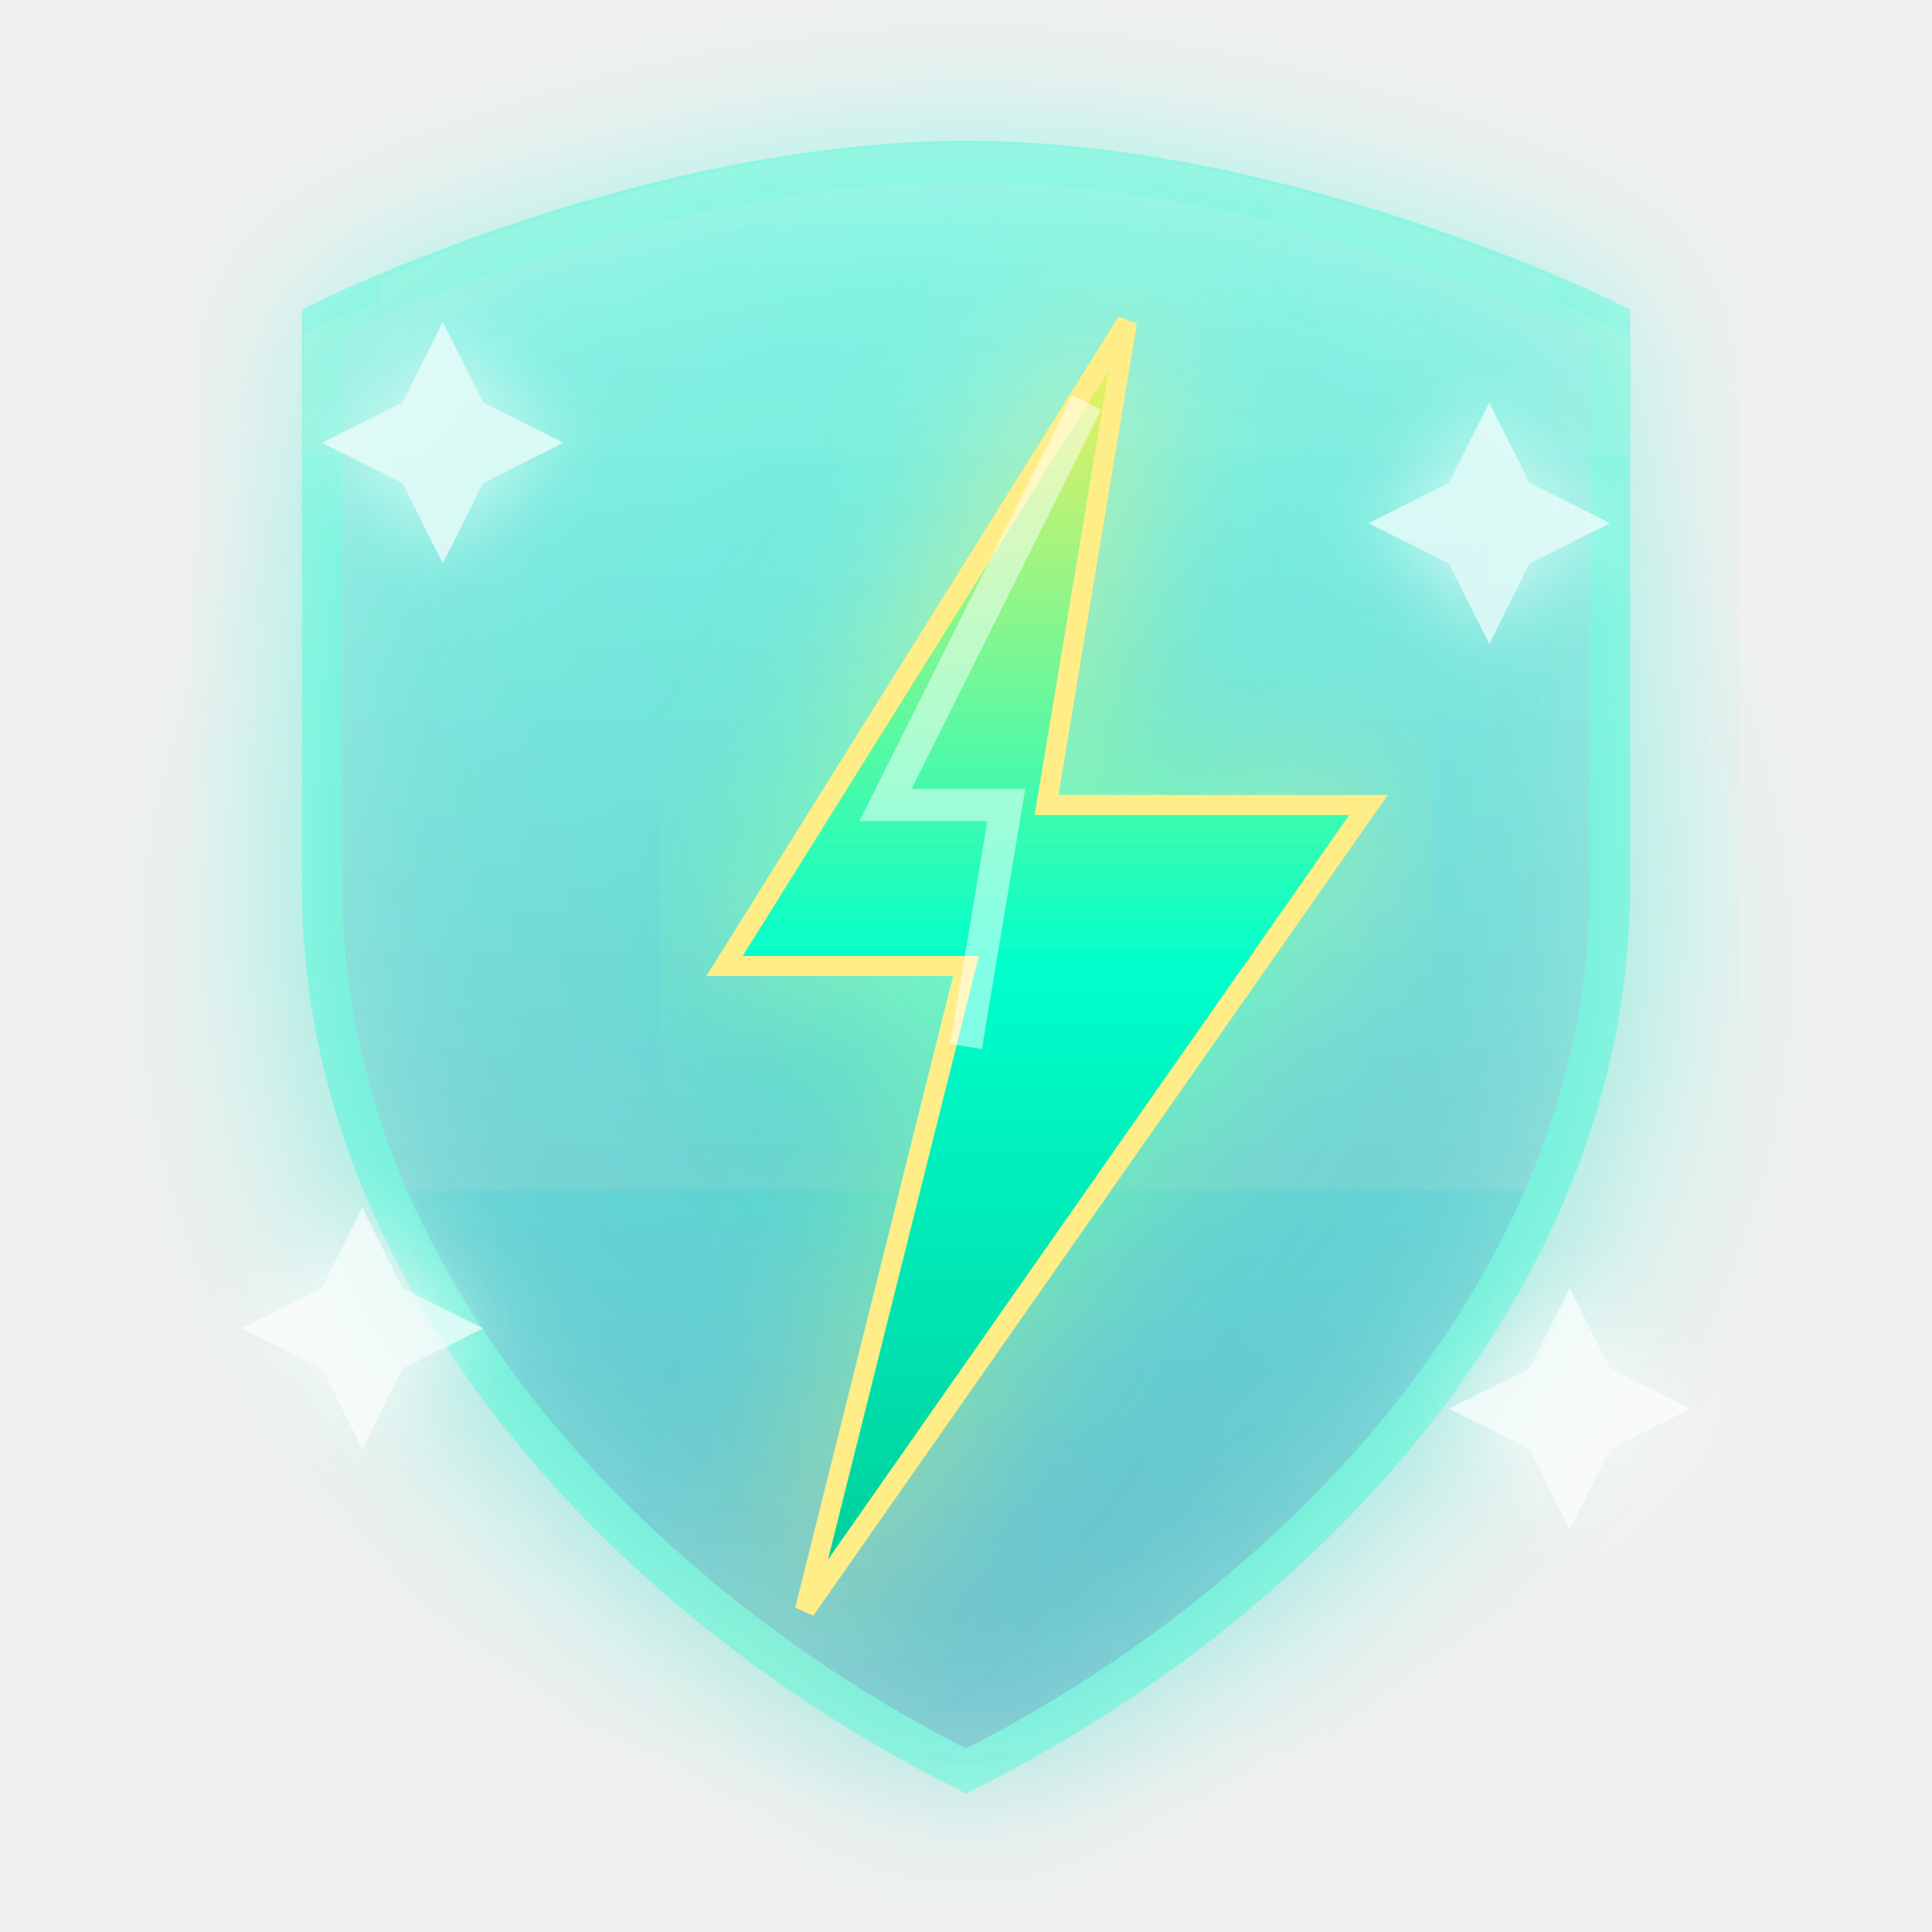
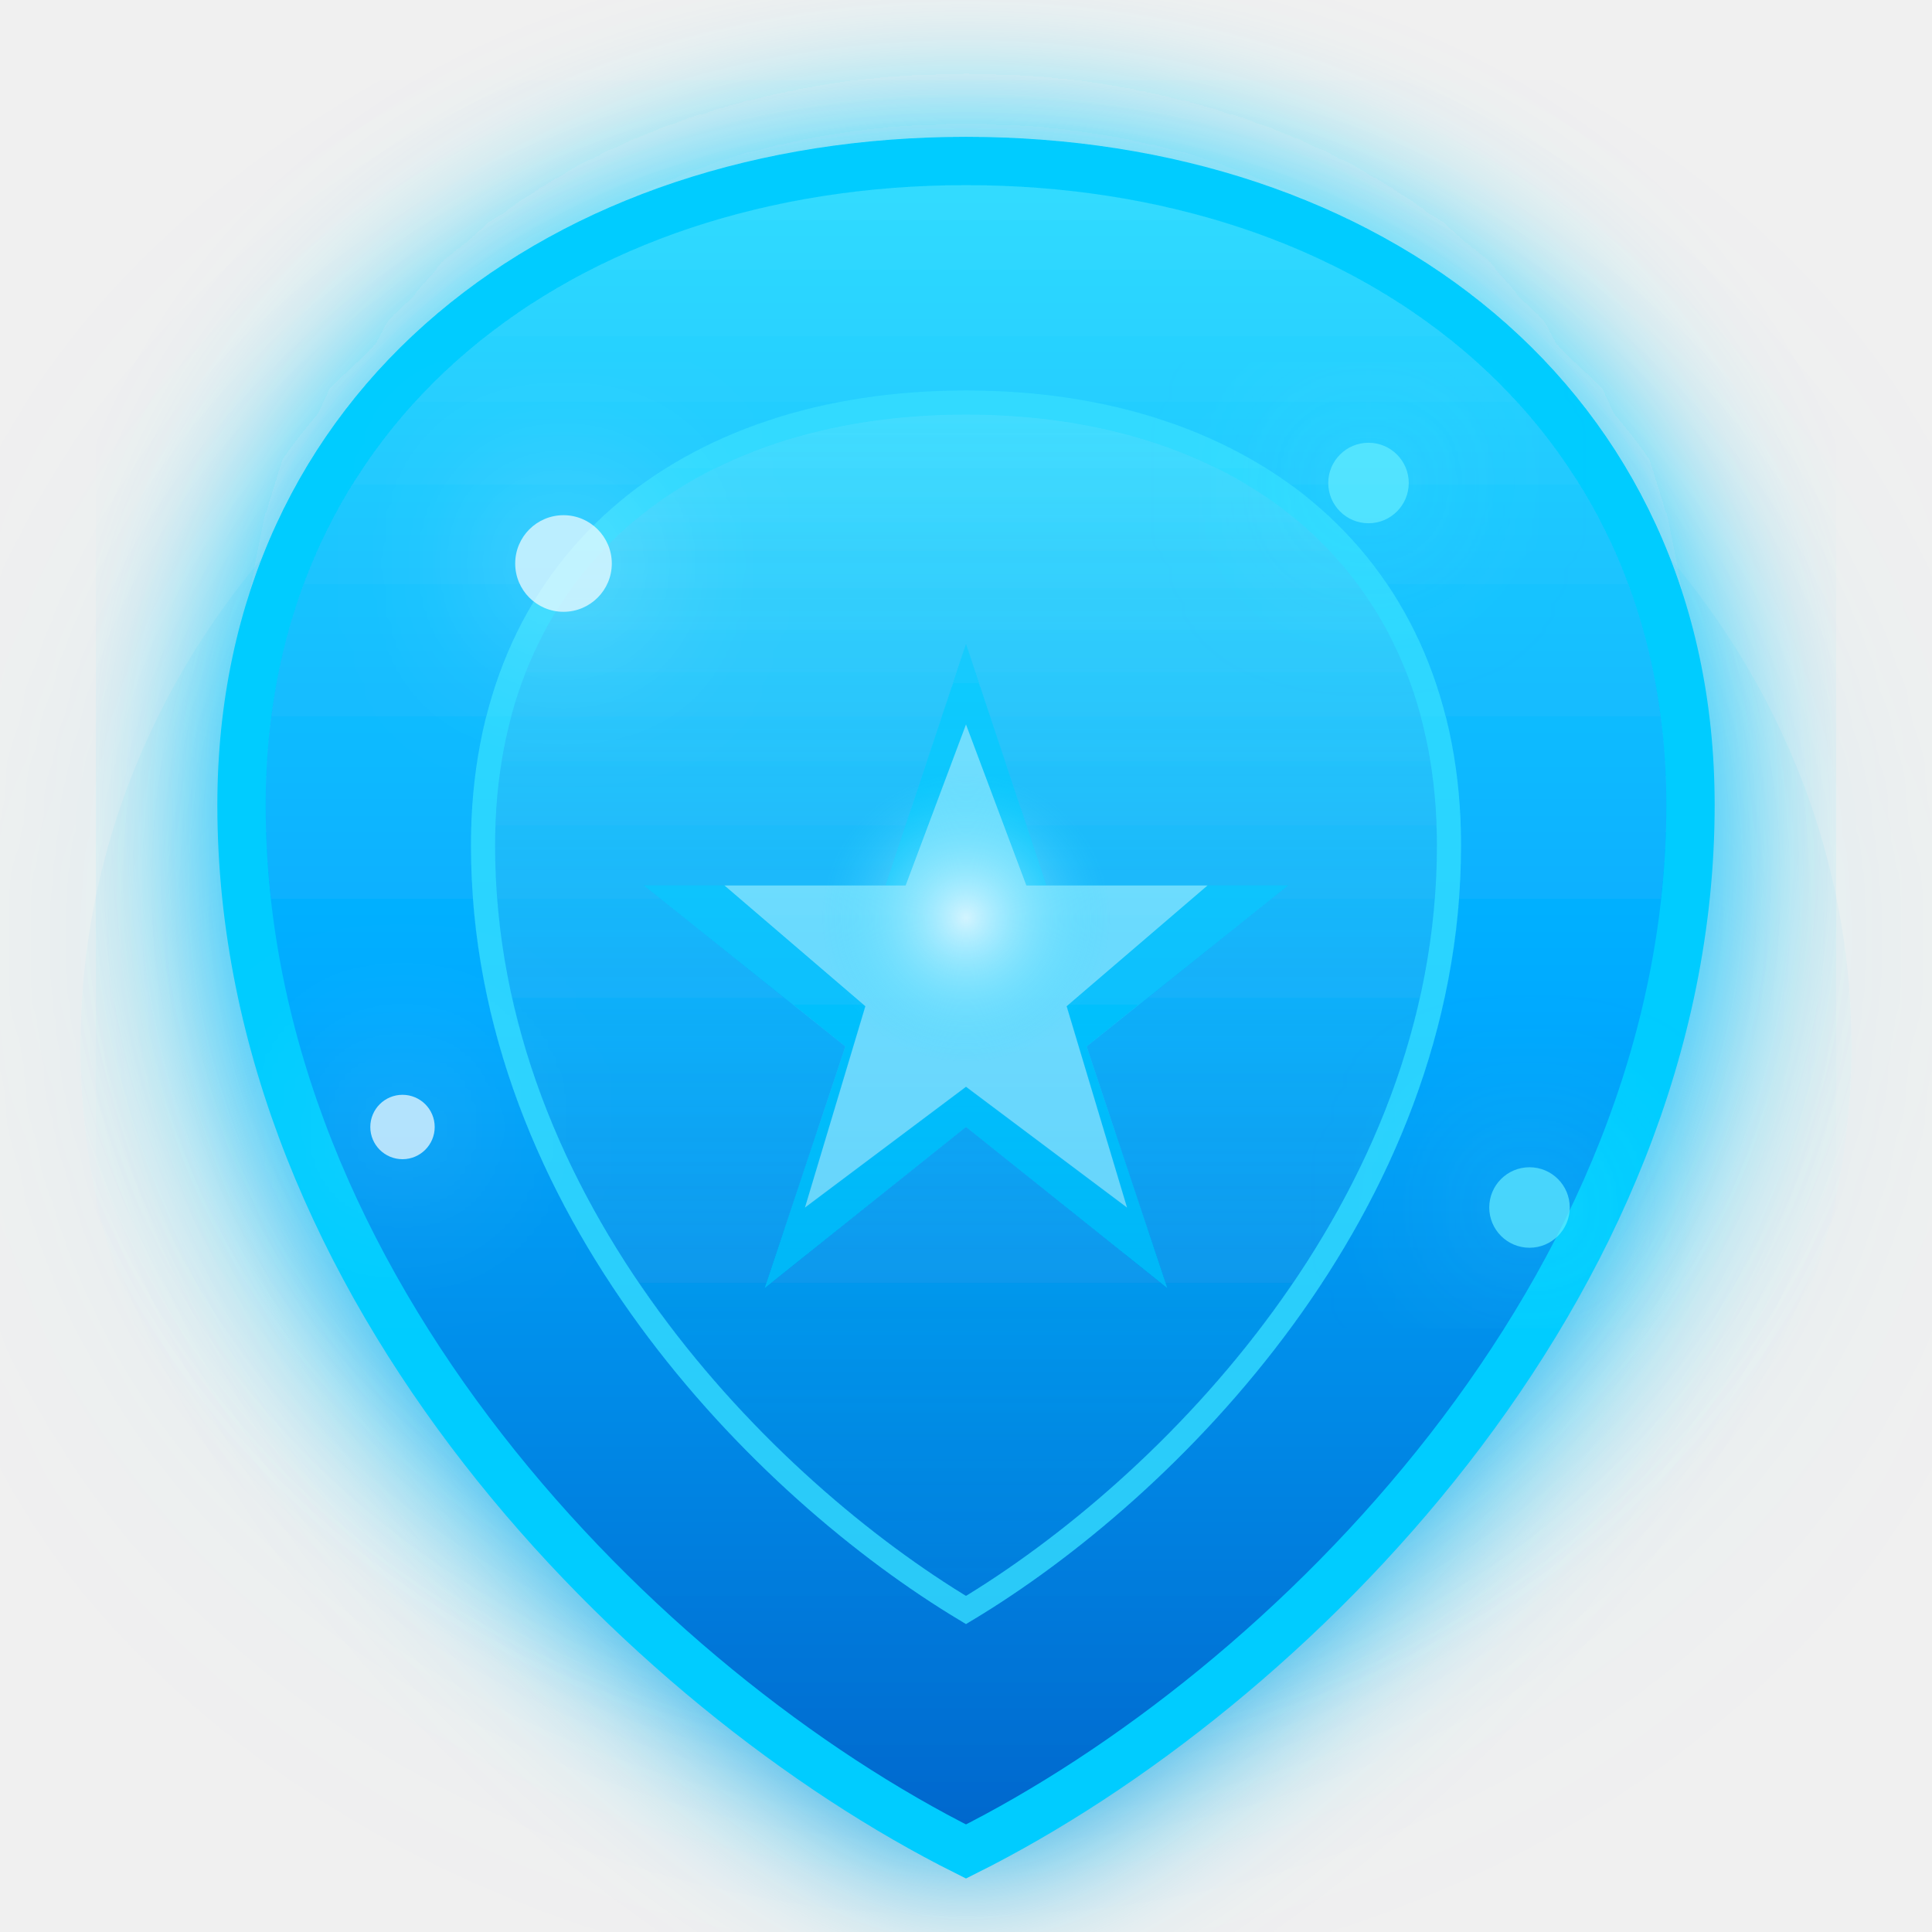
<svg xmlns="http://www.w3.org/2000/svg" viewBox="0 0 48 48">
  <defs>
-     <linearGradient id="boltGrad" x1="0" y1="0" x2="0" y2="1">
-       <stop offset="0%" stop-color="#ffee55" />
-       <stop offset="50%" stop-color="#00ffcc" />
-       <stop offset="100%" stop-color="#00cc99" />
+     <linearGradient id="shieldGrad" x1="0" y1="0" x2="0" y2="1">
+       <stop offset="0%" stop-color="#33ddff" />
+       <stop offset="50%" stop-color="#00aaff" />
+       <stop offset="100%" stop-color="#0066cc" />
    </linearGradient>
-     <radialGradient id="powerGlow" cx="50%" cy="50%" r="50%">
-       <stop offset="0%" stop-color="#00ffcc" stop-opacity="0.6" />
-       <stop offset="40%" stop-color="#00ffcc" stop-opacity="0.2" />
-       <stop offset="100%" stop-color="#00ffcc" stop-opacity="0" />
+     <linearGradient id="shieldInner" x1="0" y1="0" x2="0" y2="1">
+       <stop offset="0%" stop-color="#66eeff" stop-opacity="0.6" />
+       <stop offset="100%" stop-color="#0088dd" stop-opacity="0.2" />
+     </linearGradient>
+     <radialGradient id="shieldAura" cx="50%" cy="40%" r="55%">
+       <stop offset="0%" stop-color="#00ccff" stop-opacity="0.4" />
+       <stop offset="100%" stop-color="#00ccff" stop-opacity="0" />
    </radialGradient>
-     <linearGradient id="shieldGrad" x1="0" y1="0" x2="0" y2="1">
-       <stop offset="0%" stop-color="#33ffdd" />
-       <stop offset="100%" stop-color="#0088aa" />
-     </linearGradient>
-     <filter id="pGlow">
+     <radialGradient id="shieldCore" cx="50%" cy="40%" r="30%">
+       <stop offset="0%" stop-color="#ffffff" stop-opacity="0.7" />
+       <stop offset="100%" stop-color="#33ddff" stop-opacity="0" />
+     </radialGradient>
+     <filter id="shieldGlow">
      <feGaussianBlur stdDeviation="2" result="blur" />
      <feMerge>
        <feMergeNode in="blur" />
        <feMergeNode in="SourceGraphic" />
      </feMerge>
    </filter>
-     <filter id="sparkle">
-       <feGaussianBlur stdDeviation="1" result="blur" />
+     <filter id="shieldSoftGlow">
+       <feGaussianBlur stdDeviation="4" result="blur" />
      <feMerge>
        <feMergeNode in="blur" />
        <feMergeNode in="SourceGraphic" />
      </feMerge>
    </filter>
  </defs>
-   <circle cx="24" cy="24" r="22" fill="url(#powerGlow)" />
-   <g filter="url(#pGlow)">
-     <path d="M24 4 C32 4 40 8 40 8 L40 22 C40 32 32 40 24 44 C16 40 8 32 8 22 L8 8 C8 8 16 4 24 4 Z" fill="url(#shieldGrad)" opacity="0.3" stroke="#00ffcc" stroke-width="1" />
+   <g filter="url(#shieldSoftGlow)">
+     <ellipse cx="24" cy="26" rx="22" ry="20" fill="url(#shieldAura)" />
  </g>
-   <g filter="url(#pGlow)">
-     <path d="M28 8 L18 24 L24 24 L20 40 L34 20 L26 20 Z" fill="url(#boltGrad)" stroke="#ffee88" stroke-width="0.5" />
-     <path d="M27 10 L22 20 L25 20 L24 26" fill="none" stroke="#ffffff" stroke-width="0.8" opacity="0.5" />
+   <g filter="url(#shieldGlow)">
+     <path d="M24 4 C14 4 6 10 6 20 C6 32 16 42 24 46 C32 42 42 32 42 20 C42 10 34 4 24 4 Z" fill="url(#shieldGrad)" stroke="#00ccff" stroke-width="1.2" />
+     <path d="M24 10 C17 10 12 14 12 21 C12 30 19 37 24 40 C29 37 36 30 36 21 C36 14 31 10 24 10 Z" fill="url(#shieldInner)" stroke="#33ddff" stroke-width="0.6" opacity="0.8" />
+     <path d="M24 16 L26 22 L32 22 L27 26 L29 32 L24 28 L19 32 L21 26 L16 22 L22 22 Z" fill="#00ccff" opacity="0.6" />
+     <path d="M24 18 L25.5 22 L30 22 L26.5 25 L28 30 L24 27 L20 30 L21.5 25 L18 22 L22.5 22 Z" fill="#ffffff" opacity="0.4" />
  </g>
-   <g filter="url(#sparkle)" opacity="0.7">
-     <path d="M10 10 L11 8 L12 10 L14 11 L12 12 L11 14 L10 12 L8 11 Z" fill="#ffffff" />
-     <path d="M36 12 L37 10 L38 12 L40 13 L38 14 L37 16 L36 14 L34 13 Z" fill="#ffffff" />
-     <path d="M38 34 L39 32 L40 34 L42 35 L40 36 L39 38 L38 36 L36 35 Z" fill="#ffffff" />
-     <path d="M8 32 L9 30 L10 32 L12 33 L10 34 L9 36 L8 34 L6 33 Z" fill="#ffffff" />
+   <ellipse cx="24" cy="24" rx="6" ry="6" fill="url(#shieldCore)" />
+   <g filter="url(#shieldGlow)" opacity="0.7">
+     <circle cx="14" cy="14" r="1.2" fill="#ffffff" />
+     <circle cx="34" cy="12" r="1" fill="#66eeff" />
+     <circle cx="10" cy="28" r="0.8" fill="#ffffff" />
+     <circle cx="38" cy="30" r="1" fill="#66eeff" />
  </g>
</svg>
